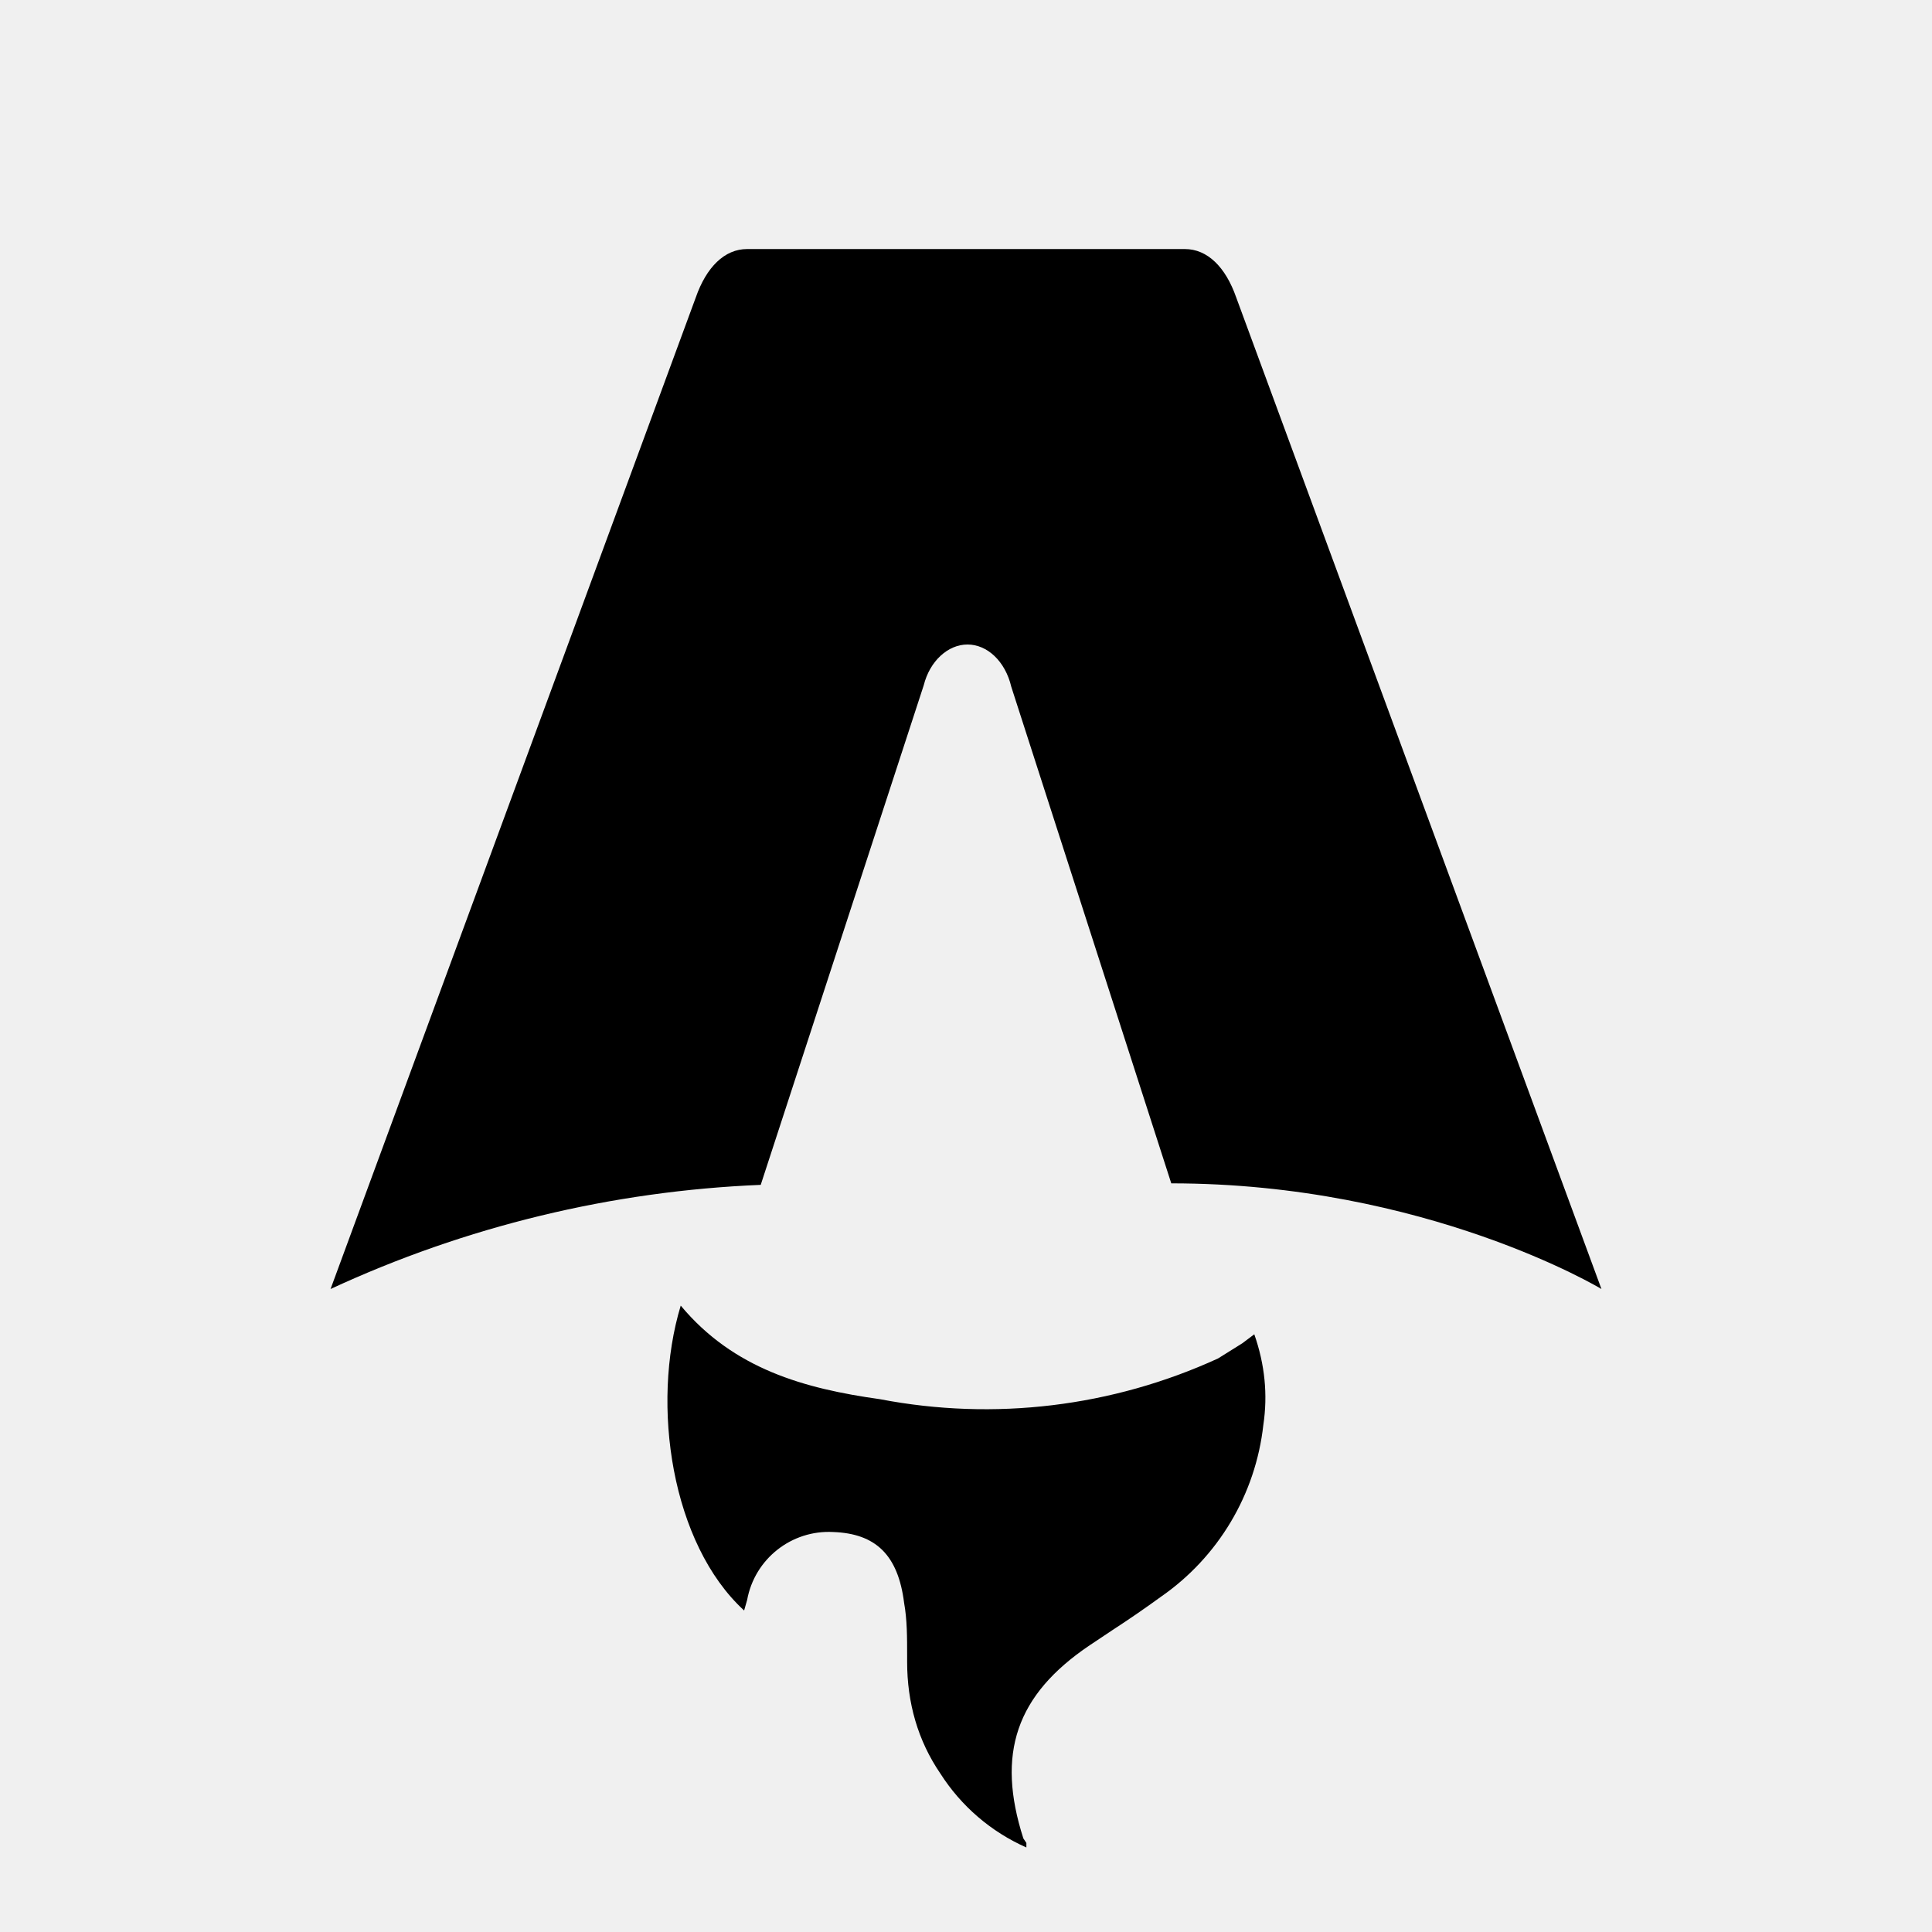
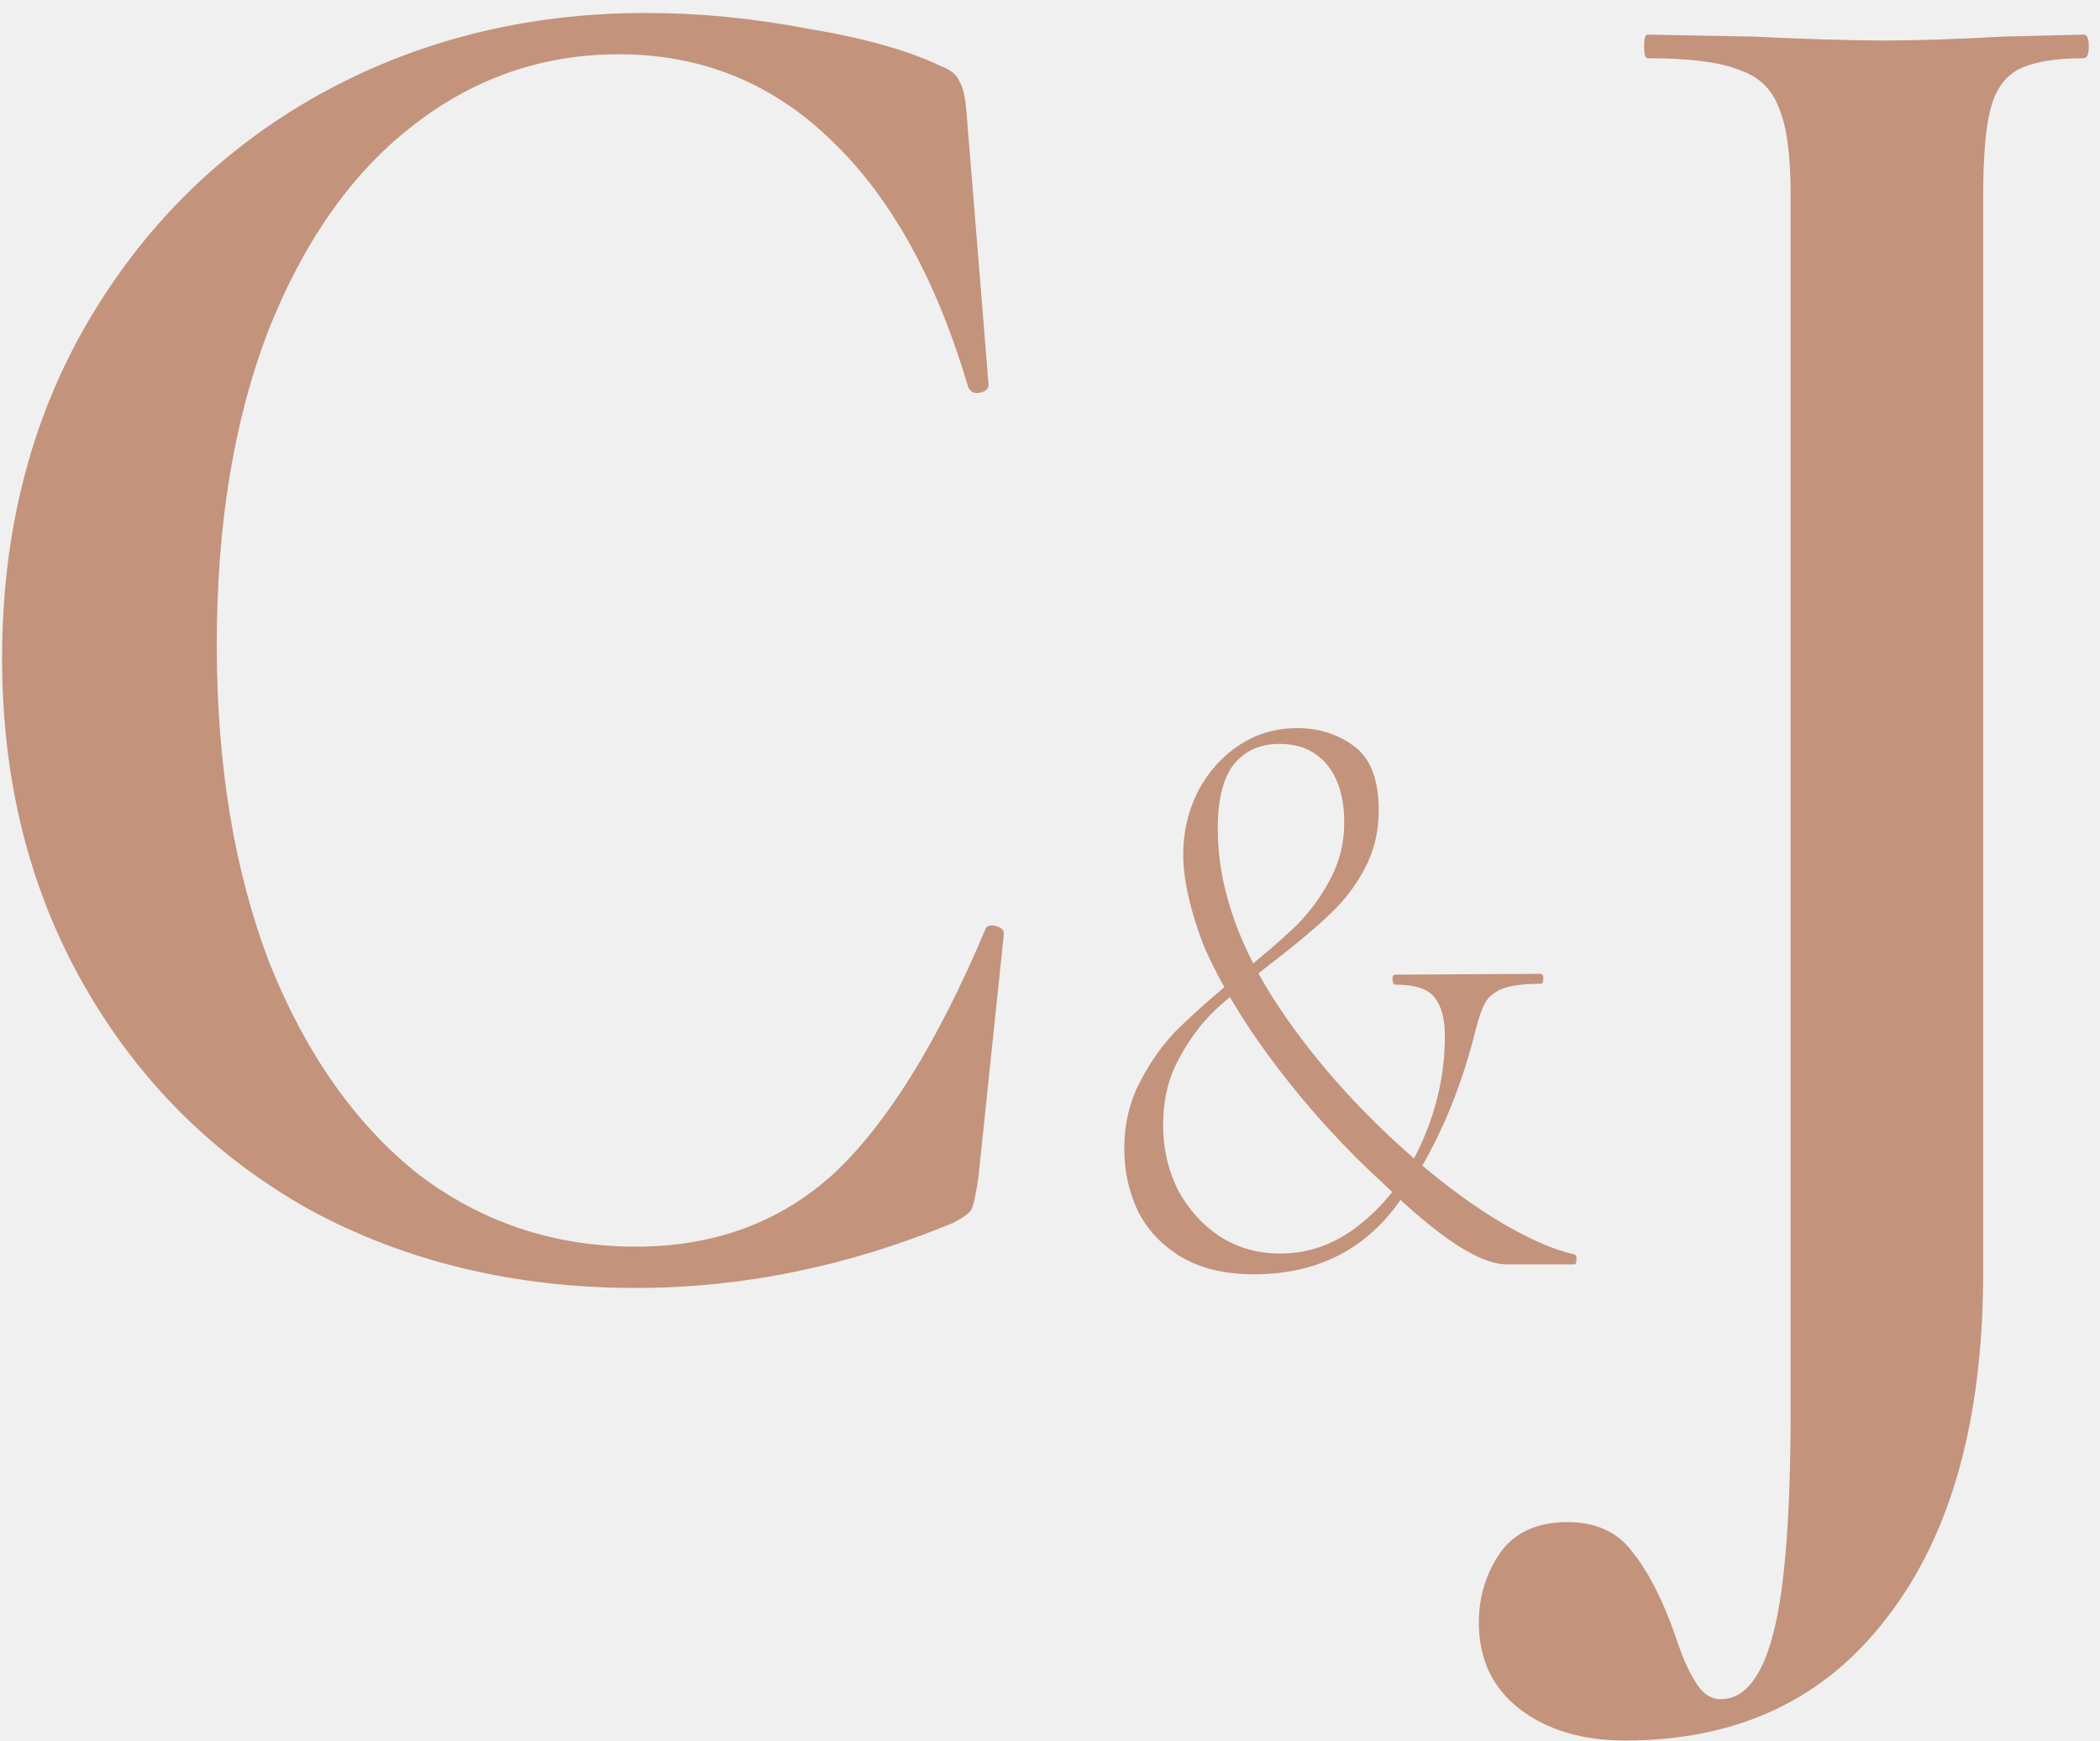
- <svg xmlns="http://www.w3.org/2000/svg" fill="none" viewBox="0 0 128 128">
-   <path d="M50.4 78.5a75.1 75.1 0 0 0-28.5 6.9l24.2-65.7c.7-2 1.9-3.2 3.4-3.2h29c1.5 0 2.7 1.2 3.4 3.2l24.2 65.7s-11.6-7-28.5-7L67 45.5c-.4-1.7-1.6-2.8-2.9-2.8-1.3 0-2.5 1.1-2.9 2.7L50.4 78.5Zm-1.1 28.2Zm-4.2-20.2c-2 6.6-.6 15.8 4.2 20.2a17.5 17.5 0 0 1 .2-.7 5.5 5.5 0 0 1 5.7-4.5c2.8.1 4.3 1.5 4.7 4.7.2 1.1.2 2.3.2 3.5v.4c0 2.7.7 5.2 2.2 7.4a13 13 0 0 0 5.7 4.9v-.3l-.2-.3c-1.8-5.6-.5-9.5 4.4-12.8l1.5-1a73 73 0 0 0 3.2-2.2 16 16 0 0 0 6.8-11.4c.3-2 .1-4-.6-6l-.8.6-1.6 1a37 37 0 0 1-22.4 2.7c-5-.7-9.7-2-13.2-6.2Z" />
-   <style>
-         path { fill: #000; }
-         @media (prefers-color-scheme: dark) {
-             path { fill: #FFF; }
-         }
-     </style>
+ <svg xmlns="http://www.w3.org/2000/svg" width="158" height="131" viewBox="0 0 158 131" fill="none">
+   <path d="M48.612 0.976C52.629 0.976 56.688 1.371 60.79 2.161C64.977 2.852 68.31 3.789 70.788 4.974C71.558 5.27 72.028 5.665 72.198 6.158C72.455 6.553 72.626 7.293 72.711 8.379L74.378 28.96C74.378 29.256 74.164 29.454 73.737 29.552C73.309 29.651 73.01 29.503 72.84 29.108C70.447 21.014 67.028 14.845 62.584 10.6C58.141 6.257 52.799 4.085 46.561 4.085C40.75 4.085 35.537 5.912 30.922 9.564C26.393 13.117 22.803 18.25 20.154 24.962C17.59 31.675 16.309 39.522 16.309 48.505C16.309 57.586 17.633 65.581 20.282 72.491C23.017 79.302 26.735 84.583 31.435 88.334C36.22 91.986 41.69 93.812 47.843 93.812C53.739 93.812 58.696 91.986 62.713 88.334C66.729 84.583 70.532 78.463 74.121 69.974C74.207 69.678 74.463 69.579 74.891 69.678C75.318 69.776 75.531 69.974 75.531 70.27L73.609 88.63C73.438 89.814 73.267 90.604 73.096 90.999C72.925 91.295 72.455 91.641 71.686 92.035C63.824 95.293 55.876 96.921 47.843 96.921C38.699 96.921 30.495 94.947 23.231 90.999C16.052 86.952 10.412 81.325 6.31 74.12C2.208 66.914 0.157 58.721 0.157 49.541C0.157 40.164 2.251 31.823 6.438 24.518C10.711 17.115 16.522 11.341 23.872 7.195C31.307 3.049 39.553 0.976 48.612 0.976Z" fill="#C3937C" />
+   <path d="M101.138 61.914C101.138 60.04 100.705 58.582 99.84 57.541C98.975 56.5 97.785 55.98 96.271 55.98C94.793 55.98 93.639 56.5 92.81 57.541C92.017 58.582 91.62 60.185 91.62 62.351C91.62 66.432 92.99 70.659 95.73 75.031C98.506 79.362 102.093 83.443 106.492 87.274C108.727 89.19 110.89 90.772 112.981 92.021C115.109 93.271 116.929 94.062 118.443 94.395C118.588 94.437 118.642 94.582 118.606 94.832C118.606 95.04 118.552 95.145 118.443 95.145H113.36C111.341 95.145 108.276 93.146 104.166 89.148C101.282 86.525 98.614 83.609 96.163 80.403C93.711 77.197 91.836 74.094 90.538 71.096C89.529 68.431 89.024 66.161 89.024 64.287C89.024 62.621 89.385 61.06 90.106 59.602C90.863 58.145 91.89 56.979 93.188 56.104C94.486 55.23 95.964 54.793 97.623 54.793C99.245 54.793 100.669 55.251 101.895 56.167C103.121 57.083 103.734 58.686 103.734 60.977C103.734 62.601 103.373 64.079 102.652 65.412C101.967 66.703 101.084 67.848 100.002 68.847C98.957 69.847 97.569 71.013 95.838 72.345C93.999 73.761 92.521 74.99 91.404 76.031C90.322 77.072 89.403 78.321 88.646 79.778C87.889 81.194 87.51 82.818 87.51 84.651C87.51 86.441 87.889 88.086 88.646 89.585C89.439 91.043 90.502 92.209 91.836 93.083C93.17 93.916 94.666 94.333 96.325 94.333C98.596 94.333 100.669 93.541 102.544 91.959C104.455 90.376 105.951 88.336 107.033 85.838C108.15 83.297 108.709 80.674 108.709 77.967C108.709 76.676 108.457 75.718 107.952 75.094C107.483 74.427 106.492 74.094 104.978 74.094C104.869 74.094 104.797 73.969 104.761 73.719C104.761 73.469 104.833 73.345 104.978 73.345L115.902 73.282C116.046 73.282 116.118 73.407 116.118 73.657C116.118 73.907 116.046 74.032 115.902 74.032C114.64 74.032 113.684 74.157 113.035 74.406C112.423 74.656 111.99 75.01 111.738 75.468C111.485 75.926 111.251 76.593 111.035 77.467C109.809 82.423 107.898 86.733 105.302 90.397C102.706 94.062 99.047 95.894 94.324 95.894C92.161 95.894 90.34 95.457 88.862 94.582C87.42 93.708 86.338 92.563 85.617 91.147C84.932 89.689 84.59 88.128 84.59 86.462C84.59 84.588 84.986 82.902 85.779 81.403C86.573 79.862 87.528 78.529 88.646 77.405C89.799 76.28 91.332 74.927 93.242 73.345C95.009 71.929 96.415 70.721 97.461 69.722C98.506 68.681 99.371 67.515 100.056 66.224C100.777 64.891 101.138 63.454 101.138 61.914Z" fill="#C3937C" />
+   <path d="M156.772 2.605C157.029 2.605 157.157 2.901 157.157 3.493C157.157 4.085 157.029 4.382 156.772 4.382C154.55 4.382 152.884 4.678 151.773 5.27C150.747 5.862 150.064 6.899 149.722 8.379C149.38 9.761 149.209 11.933 149.209 14.894V95.737C149.209 106.792 146.816 115.429 142.031 121.648C137.33 127.867 130.75 130.976 122.29 130.976C119.042 130.976 116.393 130.186 114.342 128.607C112.291 127.028 111.266 124.856 111.266 122.092C111.266 120.118 111.821 118.341 112.932 116.762C114.043 115.281 115.709 114.541 117.931 114.541C120.068 114.541 121.691 115.281 122.802 116.762C123.999 118.243 125.067 120.315 126.007 122.981C126.52 124.56 127.033 125.744 127.545 126.534C128.058 127.423 128.699 127.867 129.468 127.867C131.263 127.867 132.587 126.189 133.442 122.833C134.297 119.476 134.724 113.899 134.724 106.101V14.598C134.724 11.637 134.425 9.465 133.827 8.083C133.314 6.701 132.331 5.763 130.878 5.27C129.426 4.678 127.118 4.382 123.956 4.382C123.785 4.382 123.7 4.085 123.7 3.493C123.7 2.901 123.785 2.605 123.956 2.605L131.904 2.753C136.006 2.95 139.296 3.049 141.774 3.049C144.167 3.049 147.158 2.95 150.747 2.753L156.772 2.605Z" fill="#C3937C" />
</svg>
